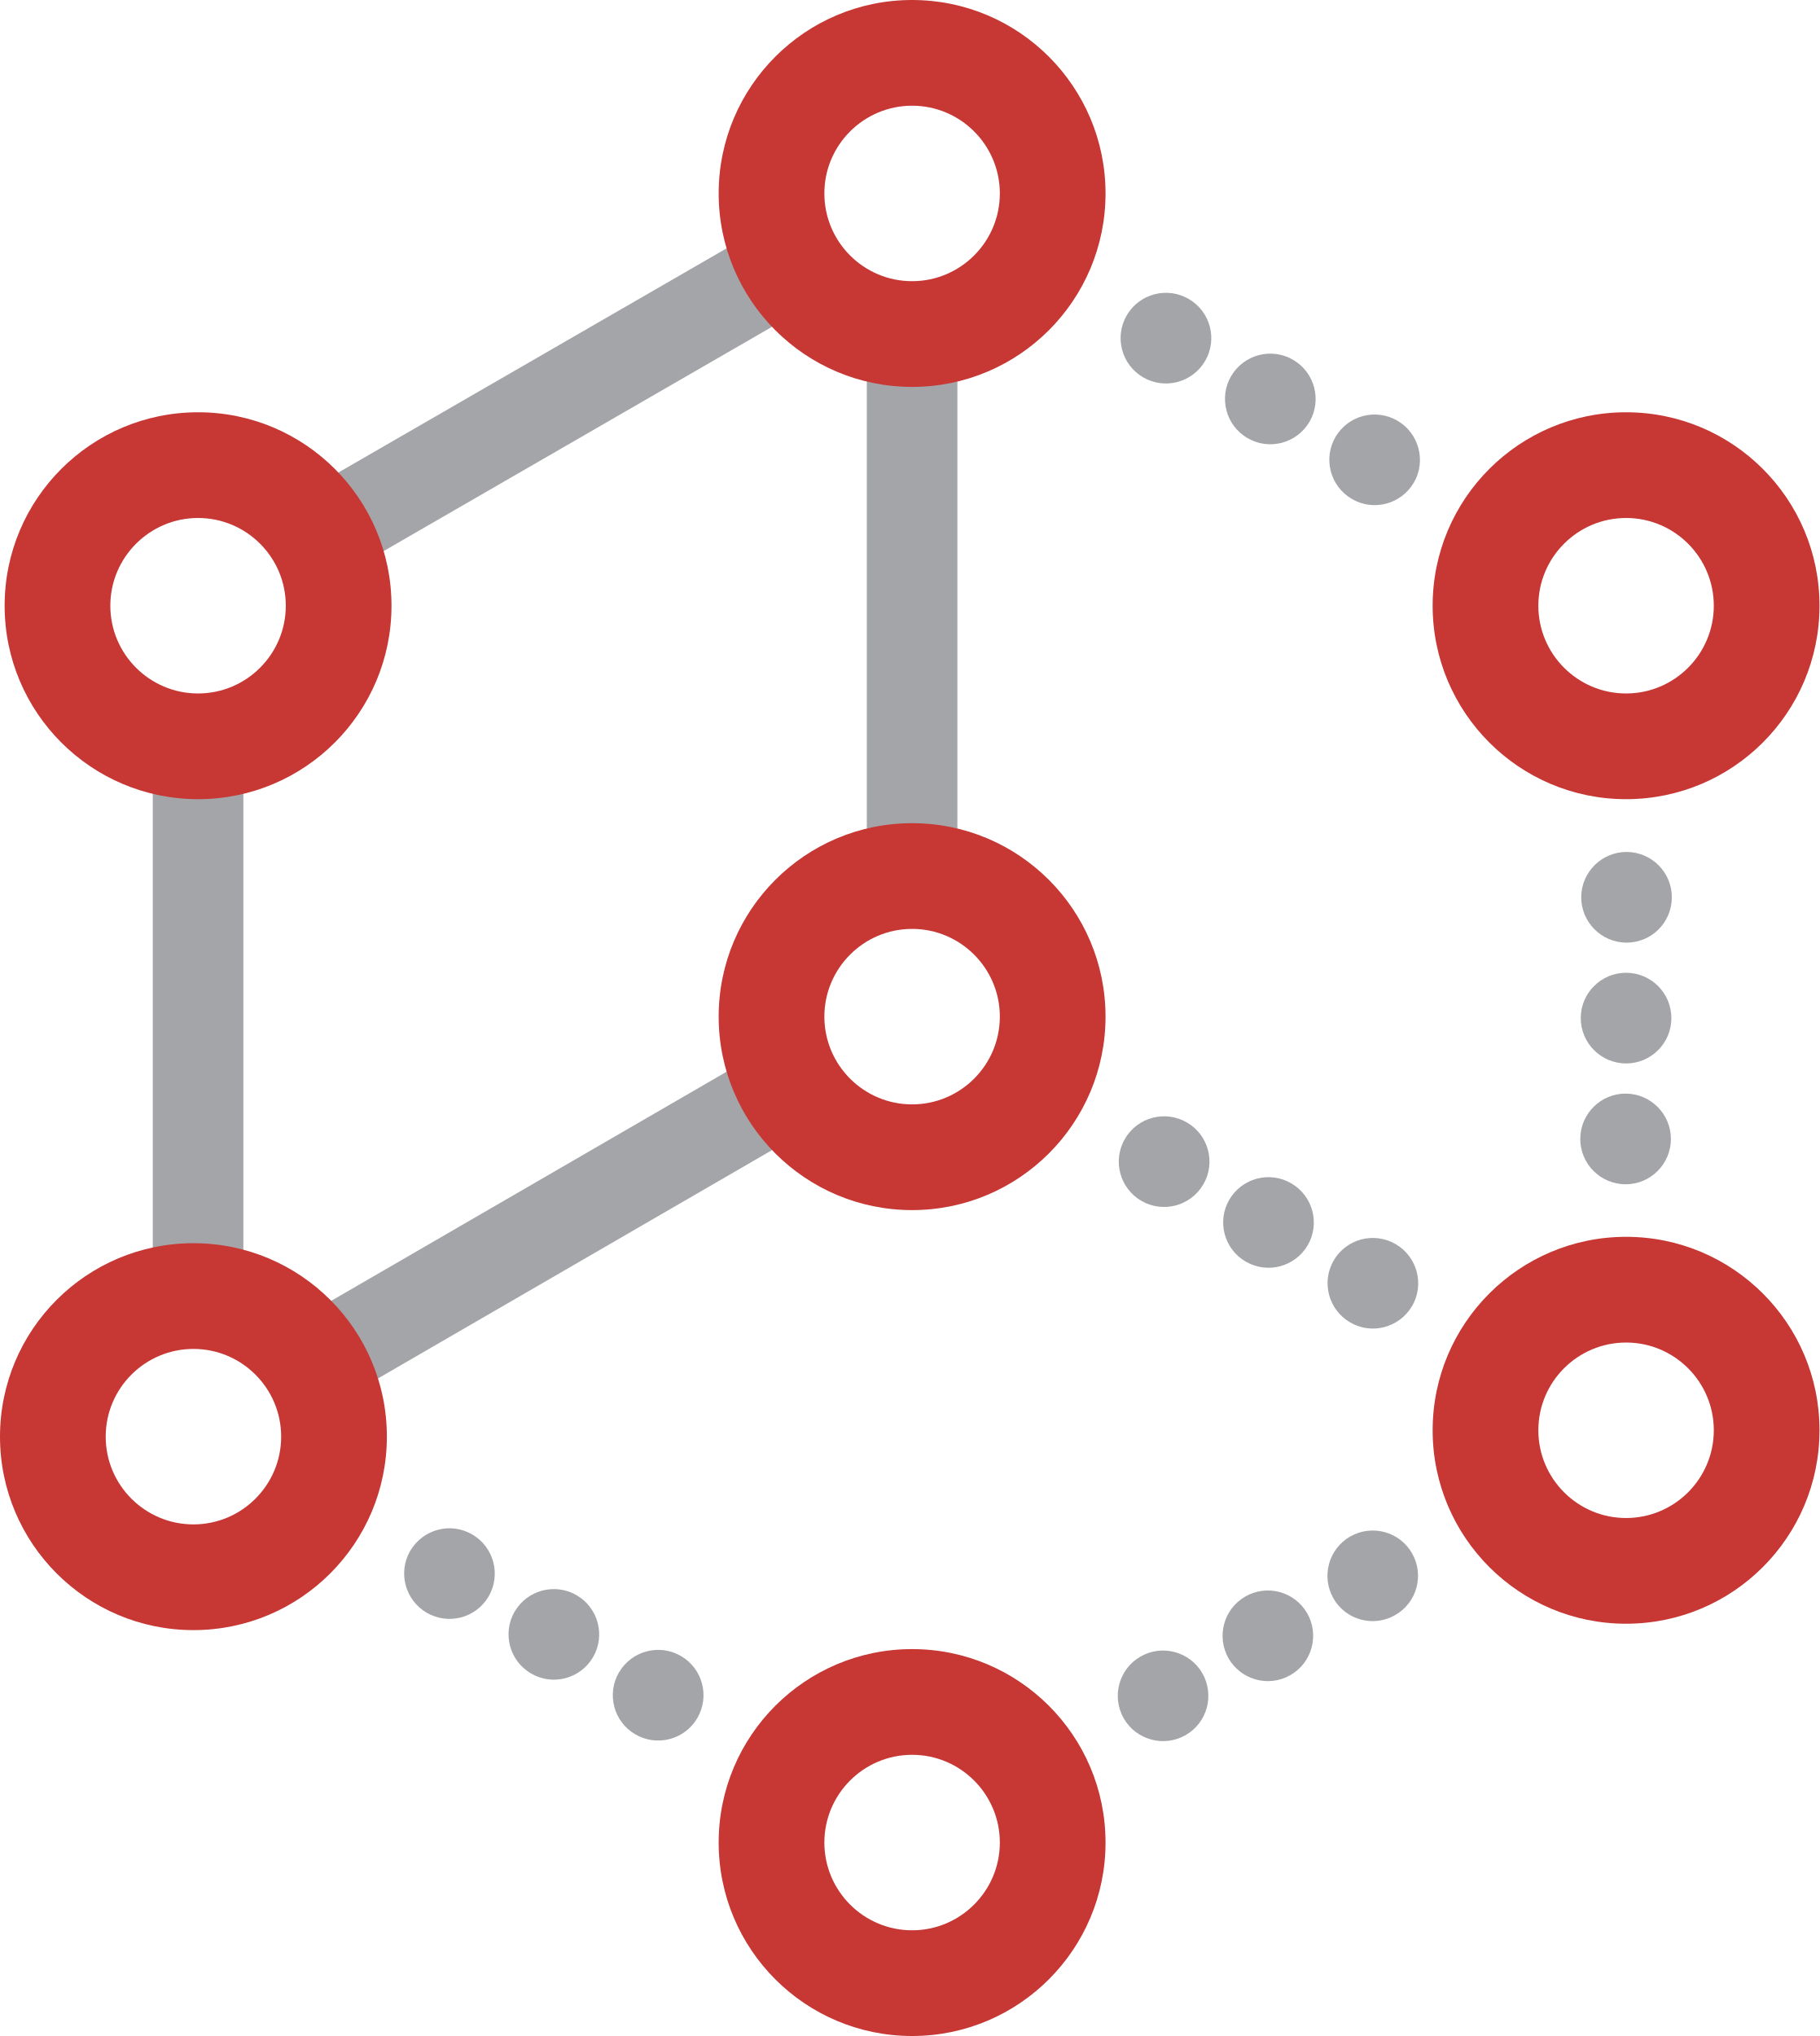
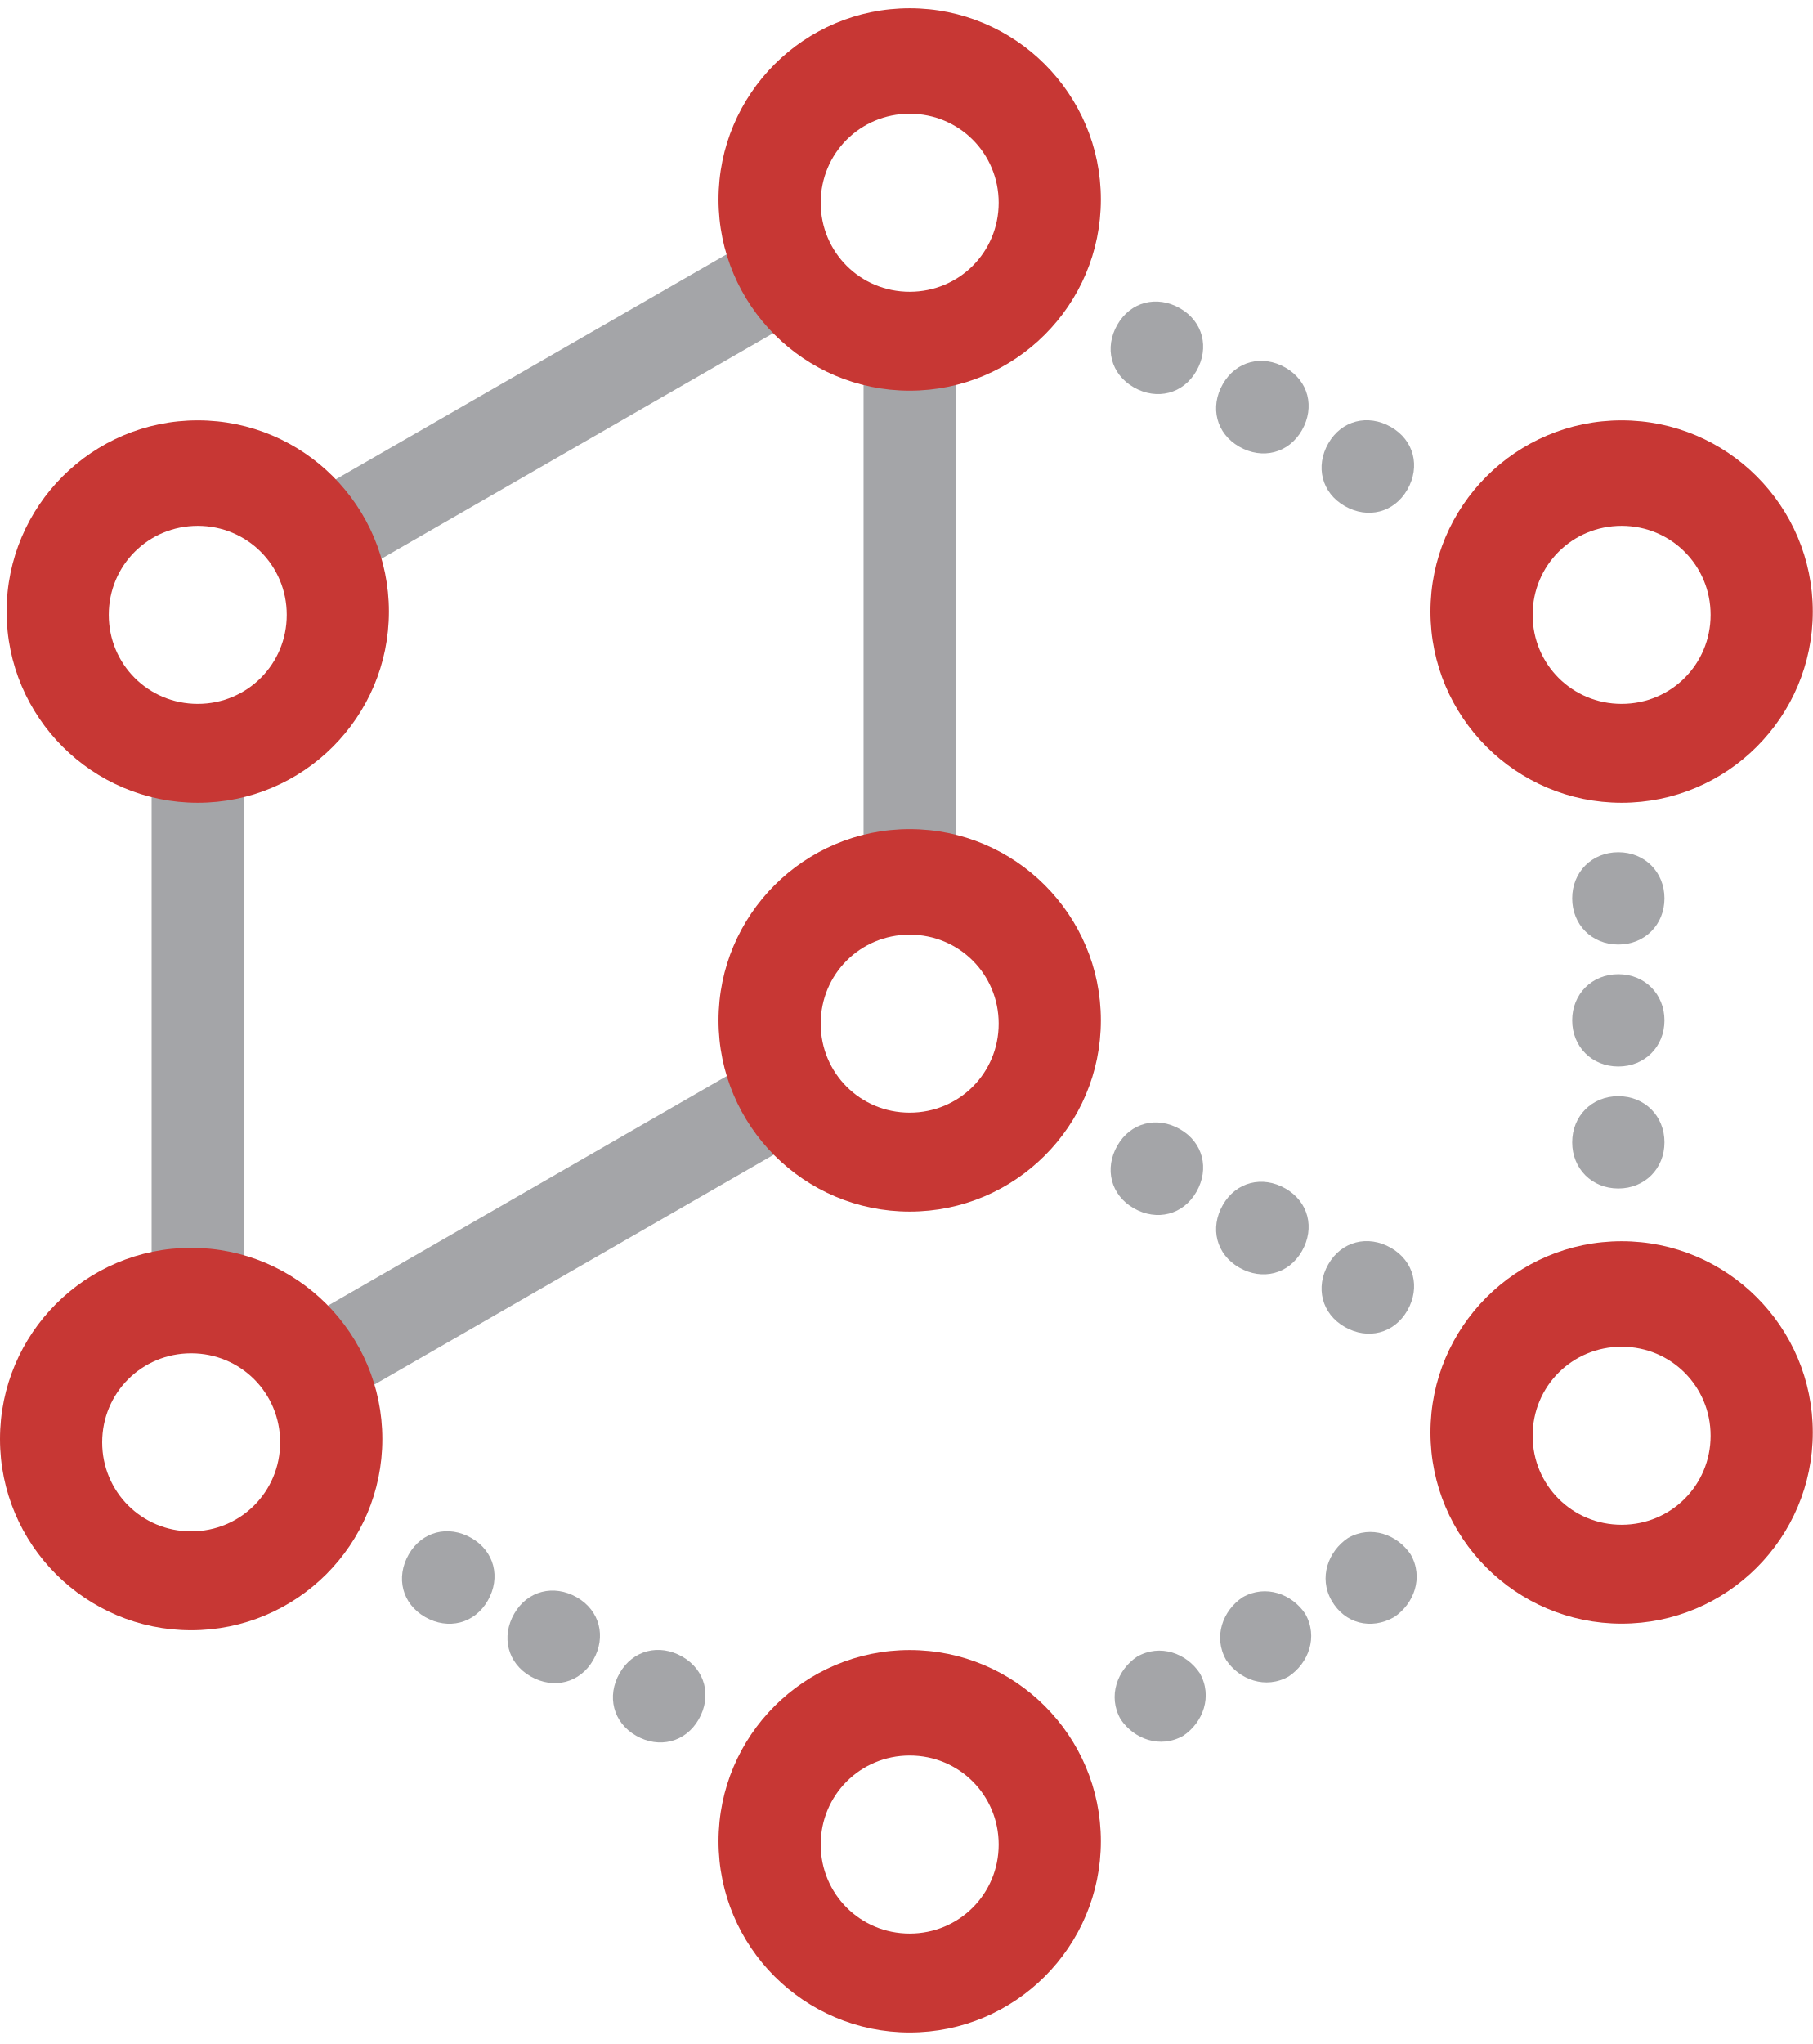
- <svg xmlns="http://www.w3.org/2000/svg" width="55" height="61.538" viewBox="0 0 55 61.538" version="1.1" id="svg34" style="fill:none">
-   <defs id="defs38" />
-   <path d="m 27.571,27.47 c -0.755,0 -1.369,-0.614 -1.369,-1.369 v -15.821 c 0,-0.755 0.614,-1.369 1.369,-1.369 0.755,0 1.369,0.614 1.369,1.369 v 15.821 c 0,0.758 -0.614,1.369 -1.369,1.369 z" id="path2" style="fill:#a4a5a8" />
-   <path d="m 9.67,42.468 c -0.472,0 -0.931,-0.244 -1.187,-0.682 -0.379,-0.655 -0.155,-1.493 0.498,-1.871 l 13.89,-8.048 c 0.655,-0.379 1.493,-0.155 1.871,0.498 0.379,0.655 0.155,1.493 -0.497,1.871 l -13.89,8.048 c -0.214,0.126 -0.452,0.185 -0.685,0.185 z" id="path4" style="fill:#a4a5a8" />
-   <path d="m 27.571,28.076 c 1.463,0 2.652,1.189 2.652,2.652 0,1.463 -1.189,2.652 -2.652,2.652 -1.463,0 -2.652,-1.189 -2.652,-2.652 0,-1.463 1.189,-2.652 2.652,-2.652 z m 0,-3.195 c -3.229,0 -5.847,2.618 -5.847,5.847 0,3.23 2.618,5.847 5.847,5.847 3.229,0 5.847,-2.618 5.847,-5.847 0,-3.229 -2.618,-5.847 -5.847,-5.847 z" id="path6" style="fill:#c73734" />
-   <path d="m 5.987,40.525 c -0.755,0 -1.369,-0.614 -1.369,-1.369 v -16.433 c 0,-0.755 0.614,-1.369 1.369,-1.369 0.755,0 1.369,0.614 1.369,1.369 v 16.433 c 0,0.758 -0.612,1.369 -1.369,1.369 z" id="path8" style="fill:#a4a5a8" />
-   <path d="m 9.992,17.37 c -0.472,0 -0.933,-0.246 -1.187,-0.685 -0.379,-0.655 -0.153,-1.493 0.502,-1.871 l 13.938,-8.048 c 0.655,-0.379 1.493,-0.153 1.871,0.502 0.379,0.655 0.153,1.493 -0.502,1.872 l -13.938,8.048 c -0.217,0.123 -0.452,0.183 -0.685,0.183 z" id="path10" style="fill:#a4a5a8" />
-   <path d="m 49.153,15.656 c 1.463,0 2.652,1.189 2.652,2.652 0,1.463 -1.189,2.652 -2.652,2.652 -1.463,0 -2.652,-1.189 -2.652,-2.652 0,-1.463 1.189,-2.652 2.652,-2.652 z m 0,-3.195 c -3.229,0 -5.847,2.618 -5.847,5.847 0,3.229 2.618,5.847 5.847,5.847 3.23,0 5.847,-2.618 5.847,-5.847 0,-3.229 -2.618,-5.847 -5.847,-5.847 z" id="path12" style="fill:#c73734" />
-   <path d="m 5.987,15.656 c 1.463,0 2.652,1.189 2.652,2.652 0,1.463 -1.189,2.652 -2.652,2.652 -1.463,0 -2.652,-1.189 -2.652,-2.652 0,-1.463 1.191,-2.652 2.652,-2.652 z m 0,-3.195 c -3.23,0 -5.847,2.618 -5.847,5.847 0,3.229 2.618,5.847 5.847,5.847 3.23,0 5.847,-2.618 5.847,-5.847 0,-3.229 -2.616,-5.847 -5.847,-5.847 z" id="path14" style="fill:#c73734" />
-   <path d="m 5.847,40.771 c 1.463,0 2.652,1.189 2.652,2.652 0,1.463 -1.189,2.652 -2.652,2.652 -1.463,0 -2.652,-1.189 -2.652,-2.652 0,-1.463 1.189,-2.652 2.652,-2.652 z m 0,-3.195 c -3.23,0 -5.847,2.618 -5.847,5.847 0,3.229 2.618,5.847 5.847,5.847 3.23,0 5.847,-2.618 5.847,-5.847 0.002,-3.23 -2.616,-5.847 -5.847,-5.847 z" id="path16" style="fill:#c73734" />
-   <path d="m 27.571,53.039 c 1.463,0 2.652,1.189 2.652,2.652 0,1.463 -1.189,2.652 -2.652,2.652 -1.463,0 -2.652,-1.189 -2.652,-2.652 0,-1.463 1.189,-2.652 2.652,-2.652 z m 0,-3.195 c -3.229,0 -5.847,2.618 -5.847,5.847 0,3.23 2.618,5.847 5.847,5.847 3.229,0 5.847,-2.618 5.847,-5.847 0,-3.229 -2.618,-5.847 -5.847,-5.847 z" id="path18" style="fill:#c73734" />
-   <path d="m 49.153,40.578 c 1.463,0 2.652,1.189 2.652,2.652 0,1.463 -1.189,2.652 -2.652,2.652 -1.463,0 -2.652,-1.189 -2.652,-2.652 0,-1.463 1.189,-2.652 2.652,-2.652 z m 0,-3.195 c -3.229,0 -5.847,2.618 -5.847,5.847 0,3.229 2.618,5.847 5.847,5.847 3.23,0 5.847,-2.618 5.847,-5.847 0.002,-3.229 -2.618,-5.847 -5.847,-5.847 z" id="path20" style="fill:#c73734" />
-   <path d="m 27.571,3.195 c 1.463,0 2.652,1.189 2.652,2.652 0,1.463 -1.189,2.652 -2.652,2.652 -1.463,0 -2.652,-1.189 -2.652,-2.652 -0.002,-1.461 1.189,-2.652 2.652,-2.652 z M 27.571,0 c -3.229,0 -5.847,2.618 -5.847,5.847 0,3.23 2.618,5.847 5.847,5.847 3.229,0 5.847,-2.618 5.847,-5.847 C 33.418,2.62 30.8,0 27.571,0 Z" id="path22" style="fill:#c73734" />
-   <path d="m 49.134,35.795 c -0.758,-0.004 -1.369,-0.621 -1.365,-1.376 0.002,-0.755 0.619,-1.367 1.374,-1.365 0.758,0.005 1.367,0.619 1.365,1.376 -0.002,0.753 -0.616,1.365 -1.369,1.365 -0.002,0 -0.005,0 -0.005,0 z m 0.014,-3.652 c -0.758,-0.005 -1.367,-0.621 -1.365,-1.376 0.002,-0.755 0.619,-1.367 1.374,-1.365 0.758,0.004 1.369,0.619 1.365,1.376 -0.002,0.755 -0.616,1.365 -1.369,1.365 -0.002,0 -0.002,0 -0.005,0 z m 0.014,-3.652 c -0.755,-0.004 -1.367,-0.621 -1.365,-1.376 0.005,-0.755 0.619,-1.367 1.376,-1.365 0.755,0.005 1.367,0.619 1.363,1.376 -0.002,0.755 -0.614,1.365 -1.367,1.365 -0.002,0 -0.004,0 -0.007,0 z" id="path24" style="fill:#a4a5a8" />
-   <path d="m 33.968,51.938 c -0.374,-0.66 -0.146,-1.497 0.509,-1.869 0.655,-0.377 1.493,-0.148 1.869,0.507 0.374,0.66 0.148,1.493 -0.509,1.869 -0.653,0.374 -1.49,0.148 -1.867,-0.504 -0.002,-0.002 -0.002,-0.002 -0.002,-0.002 z m 3.168,-1.815 c -0.374,-0.66 -0.146,-1.495 0.509,-1.869 0.655,-0.377 1.493,-0.148 1.869,0.507 0.374,0.657 0.148,1.495 -0.509,1.869 -0.655,0.377 -1.49,0.148 -1.867,-0.504 0,0 0,0 -0.002,-0.002 z m 3.17,-1.814 c -0.374,-0.657 -0.146,-1.495 0.509,-1.869 0.657,-0.374 1.493,-0.148 1.869,0.509 0.374,0.657 0.148,1.493 -0.511,1.867 -0.655,0.377 -1.488,0.151 -1.865,-0.502 0,0 -0.002,-0.002 -0.002,-0.004 z" id="path26" style="fill:#a4a5a8" />
-   <path d="m 12.402,46.873 c 0.384,-0.655 1.223,-0.876 1.874,-0.493 0.653,0.379 0.874,1.219 0.495,1.871 -0.383,0.655 -1.219,0.874 -1.874,0.493 -0.65,-0.379 -0.874,-1.216 -0.498,-1.869 0.002,0 0.002,-0.002 0.002,-0.002 z m 3.156,1.837 c 0.383,-0.655 1.221,-0.874 1.874,-0.493 0.653,0.379 0.874,1.219 0.495,1.871 -0.383,0.653 -1.221,0.876 -1.874,0.493 -0.653,-0.379 -0.874,-1.216 -0.498,-1.869 0,0 0,1e-4 0.002,-0.002 z m 3.154,1.837 c 0.381,-0.653 1.221,-0.874 1.874,-0.493 0.653,0.381 0.874,1.219 0.493,1.874 -0.381,0.653 -1.219,0.874 -1.874,0.493 -0.653,-0.379 -0.874,-1.214 -0.498,-1.867 0.002,-0.002 0.005,-0.005 0.005,-0.007 z" id="path28" style="fill:#a4a5a8" />
-   <path d="m 42.737,14.587 c -0.383,0.655 -1.223,0.876 -1.874,0.493 -0.653,-0.379 -0.874,-1.219 -0.495,-1.871 0.383,-0.655 1.219,-0.874 1.874,-0.493 0.65,0.379 0.874,1.216 0.498,1.869 z m -3.154,-1.839 c -0.383,0.655 -1.221,0.874 -1.874,0.493 -0.653,-0.379 -0.874,-1.219 -0.495,-1.872 0.383,-0.653 1.221,-0.876 1.874,-0.493 0.653,0.379 0.874,1.216 0.498,1.869 -0.002,0.002 -0.002,0.002 -0.002,0.002 z m -3.156,-1.837 c -0.381,0.653 -1.221,0.874 -1.874,0.493 -0.653,-0.381 -0.874,-1.219 -0.493,-1.874 0.381,-0.653 1.219,-0.874 1.874,-0.493 0.653,0.379 0.874,1.214 0.498,1.867 -0.002,0.005 -0.002,0.005 -0.005,0.007 z" id="path30" style="fill:#a4a5a8" />
-   <path d="m 42.684,39.475 c -0.384,0.655 -1.223,0.876 -1.874,0.493 -0.653,-0.379 -0.874,-1.219 -0.495,-1.871 0.383,-0.655 1.219,-0.874 1.874,-0.493 0.65,0.379 0.874,1.216 0.498,1.869 -0.002,0.002 -0.002,0.002 -0.002,0.002 z m -3.156,-1.837 c -0.383,0.655 -1.221,0.874 -1.874,0.493 -0.653,-0.379 -0.874,-1.219 -0.495,-1.871 0.384,-0.653 1.221,-0.876 1.874,-0.493 0.653,0.379 0.874,1.216 0.498,1.869 0,0 0,0 -0.002,0.002 z m -3.156,-1.837 c -0.381,0.653 -1.221,0.874 -1.874,0.493 -0.653,-0.381 -0.874,-1.219 -0.493,-1.874 0.381,-0.653 1.219,-0.874 1.874,-0.493 0.653,0.379 0.874,1.214 0.498,1.867 -0.002,0.002 -0.002,0.004 -0.005,0.007 z" id="path32" style="fill:#a4a5a8" />
+ <svg xmlns="http://www.w3.org/2000/svg" width="55" height="62" viewBox="0 0 55 61.5" fill="none">
+   <style>
+   .a{
+     fill:#a4a5a8;
+   }
+   .b{
+     fill:#c73734;
+   }
+ </style>
+   <path d="m27.6 27.5c-0.8 0-1.4-0.6-1.4-1.4v-15.8c0-0.8 0.6-1.4 1.4-1.4 0.8 0 1.4 0.6 1.4 1.4v15.8c0 0.8-0.6 1.4-1.4 1.4z" class="a" />
+   <path d="m9.7 42.5c-0.5 0-0.9-0.2-1.2-0.7-0.4-0.7-0.2-1.5 0.5-1.9l13.9-8c0.7-0.4 1.5-0.2 1.9 0.5 0.4 0.7 0.2 1.5-0.5 1.9l-13.9 8c-0.2 0.1-0.5 0.2-0.7 0.2z" class="a" />
+   <path d="m27.6 28.1c1.5 0 2.7 1.2 2.7 2.7 0 1.5-1.2 2.7-2.7 2.7-1.5 0-2.7-1.2-2.7-2.7 0-1.5 1.2-2.7 2.7-2.7zm0-3.2c-3.2 0-5.8 2.6-5.8 5.8 0 3.2 2.6 5.8 5.8 5.8 3.2 0 5.8-2.6 5.8-5.8 0-3.2-2.6-5.8-5.8-5.8z" class="b" />
+   <path d="m6 40.5c-0.8 0-1.4-0.6-1.4-1.4v-16.4c0-0.8 0.6-1.4 1.4-1.4 0.8 0 1.4 0.6 1.4 1.4v16.4c0 0.8-0.6 1.4-1.4 1.4z" class="a" />
+   <path d="m10 17.4c-0.5 0-0.9-0.2-1.2-0.7-0.4-0.7-0.2-1.5 0.5-1.9l13.9-8c0.7-0.4 1.5-0.2 1.9 0.5 0.4 0.7 0.2 1.5-0.5 1.9l-13.9 8c-0.2 0.1-0.5 0.2-0.7 0.2z" class="a" />
+   <path d="m49.2 15.7c1.5 0 2.7 1.2 2.7 2.7 0 1.5-1.2 2.7-2.7 2.7-1.5 0-2.7-1.2-2.7-2.7 0-1.5 1.2-2.7 2.7-2.7zm0-3.2c-3.2 0-5.8 2.6-5.8 5.8 0 3.2 2.6 5.8 5.8 5.8 3.2 0 5.8-2.6 5.8-5.8 0-3.2-2.6-5.8-5.8-5.8z" class="b" />
+   <path d="m6 15.7c1.5 0 2.7 1.2 2.7 2.7 0 1.5-1.2 2.7-2.7 2.7-1.5 0-2.7-1.2-2.7-2.7 0-1.5 1.2-2.7 2.7-2.7zm0-3.2c-3.2 0-5.8 2.6-5.8 5.8 0 3.2 2.6 5.8 5.8 5.8 3.2 0 5.8-2.6 5.8-5.8 0-3.2-2.6-5.8-5.8-5.8z" class="b" />
+   <path d="m5.8 40.8c1.5 0 2.7 1.2 2.7 2.7 0 1.5-1.2 2.7-2.7 2.7-1.5 0-2.7-1.2-2.7-2.7 0-1.5 1.2-2.7 2.7-2.7zm0-3.2c-3.2 0-5.8 2.6-5.8 5.8 0 3.2 2.6 5.8 5.8 5.8 3.2 0 5.8-2.6 5.8-5.8 0-3.2-2.6-5.8-5.8-5.8z" class="b" />
+   <path d="m27.6 53c1.5 0 2.7 1.2 2.7 2.7 0 1.5-1.2 2.7-2.7 2.7-1.5 0-2.7-1.2-2.7-2.7 0-1.5 1.2-2.7 2.7-2.7zm0-3.2c-3.2 0-5.8 2.6-5.8 5.8 0 3.2 2.6 5.8 5.8 5.8 3.2 0 5.8-2.6 5.8-5.8 0-3.2-2.6-5.8-5.8-5.8z" class="b" />
+   <path d="m49.2 40.6c1.5 0 2.7 1.2 2.7 2.7 0 1.5-1.2 2.7-2.7 2.7-1.5 0-2.7-1.2-2.7-2.7 0-1.5 1.2-2.7 2.7-2.7zm0-3.2c-3.2 0-5.8 2.6-5.8 5.8 0 3.2 2.6 5.8 5.8 5.8 3.2 0 5.8-2.6 5.8-5.8 0-3.2-2.6-5.8-5.8-5.8z" class="b" />
+   <path d="m27.6 3.2c1.5 0 2.7 1.2 2.7 2.7 0 1.5-1.2 2.7-2.7 2.7-1.5 0-2.7-1.2-2.7-2.7 0-1.5 1.2-2.7 2.7-2.7zM27.6 0c-3.2 0-5.8 2.6-5.8 5.8 0 3.2 2.6 5.8 5.8 5.8 3.2 0 5.8-2.6 5.8-5.8C33.4 2.6 30.8 0 27.6 0Z" class="b" />
+   <path d="m49.1 35.8c-0.8 0-1.4-0.6-1.4-1.4 0-0.8 0.6-1.4 1.4-1.4 0.8 0 1.4 0.6 1.4 1.4 0 0.8-0.6 1.4-1.4 1.4 0 0 0 0 0 0zm0-3.7c-0.8 0-1.4-0.6-1.4-1.4 0-0.8 0.6-1.4 1.4-1.4 0.8 0 1.4 0.6 1.4 1.4 0 0.8-0.6 1.4-1.4 1.4 0 0 0 0 0 0zm0-3.7c-0.8 0-1.4-0.6-1.4-1.4 0-0.8 0.6-1.4 1.4-1.4 0.8 0 1.4 0.6 1.4 1.4 0 0.8-0.6 1.4-1.4 1.4 0 0 0 0 0 0z" class="a" />
+   <path d="m34 51.9c-0.4-0.7-0.1-1.5 0.5-1.9 0.7-0.4 1.5-0.1 1.9 0.5 0.4 0.7 0.1 1.5-0.5 1.9-0.7 0.4-1.5 0.1-1.9-0.5 0 0 0 0 0 0zm3.2-1.8c-0.4-0.7-0.1-1.5 0.5-1.9 0.7-0.4 1.5-0.1 1.9 0.5 0.4 0.7 0.1 1.5-0.5 1.9-0.7 0.4-1.5 0.1-1.9-0.5 0 0 0 0 0 0zm3.2-1.8c-0.4-0.7-0.1-1.5 0.5-1.9 0.7-0.4 1.5-0.1 1.9 0.5 0.4 0.7 0.1 1.5-0.5 1.9-0.7 0.4-1.5 0.2-1.9-0.5 0 0 0 0 0 0z" class="a" />
+   <path d="m12.4 46.9c0.4-0.7 1.2-0.9 1.9-0.5 0.7 0.4 0.9 1.2 0.5 1.9-0.4 0.7-1.2 0.9-1.9 0.5-0.7-0.4-0.9-1.2-0.5-1.9 0 0 0 0 0 0zm3.2 1.8c0.4-0.7 1.2-0.9 1.9-0.5 0.7 0.4 0.9 1.2 0.5 1.9-0.4 0.7-1.2 0.9-1.9 0.5-0.7-0.4-0.9-1.2-0.5-1.9 0 0 0 0 0 0zm3.2 1.8c0.4-0.7 1.2-0.9 1.9-0.5 0.7 0.4 0.9 1.2 0.5 1.9-0.4 0.7-1.2 0.9-1.9 0.5-0.7-0.4-0.9-1.2-0.5-1.9 0 0 0 0 0 0z" class="a" />
+   <path d="m42.7 14.6c-0.4 0.7-1.2 0.9-1.9 0.5-0.7-0.4-0.9-1.2-0.5-1.9 0.4-0.7 1.2-0.9 1.9-0.5 0.7 0.4 0.9 1.2 0.5 1.9zm-3.2-1.8c-0.4 0.7-1.2 0.9-1.9 0.5-0.7-0.4-0.9-1.2-0.5-1.9 0.4-0.7 1.2-0.9 1.9-0.5 0.7 0.4 0.9 1.2 0.5 1.9 0 0 0 0 0 0zm-3.2-1.8c-0.4 0.7-1.2 0.9-1.9 0.5-0.7-0.4-0.9-1.2-0.5-1.9 0.4-0.7 1.2-0.9 1.9-0.5 0.7 0.4 0.9 1.2 0.5 1.9 0 0 0 0 0 0z" class="a" />
+   <path d="m42.7 39.5c-0.4 0.7-1.2 0.9-1.9 0.5-0.7-0.4-0.9-1.2-0.5-1.9 0.4-0.7 1.2-0.9 1.9-0.5 0.7 0.4 0.9 1.2 0.5 1.9 0 0 0 0 0 0zm-3.2-1.8c-0.4 0.7-1.2 0.9-1.9 0.5-0.7-0.4-0.9-1.2-0.5-1.9 0.4-0.7 1.2-0.9 1.9-0.5 0.7 0.4 0.9 1.2 0.5 1.9 0 0 0 0 0 0zm-3.2-1.8c-0.4 0.7-1.2 0.9-1.9 0.5-0.7-0.4-0.9-1.2-0.5-1.9 0.4-0.7 1.2-0.9 1.9-0.5 0.7 0.4 0.9 1.2 0.5 1.9 0 0 0 0 0 0z" class="a" />
</svg>
